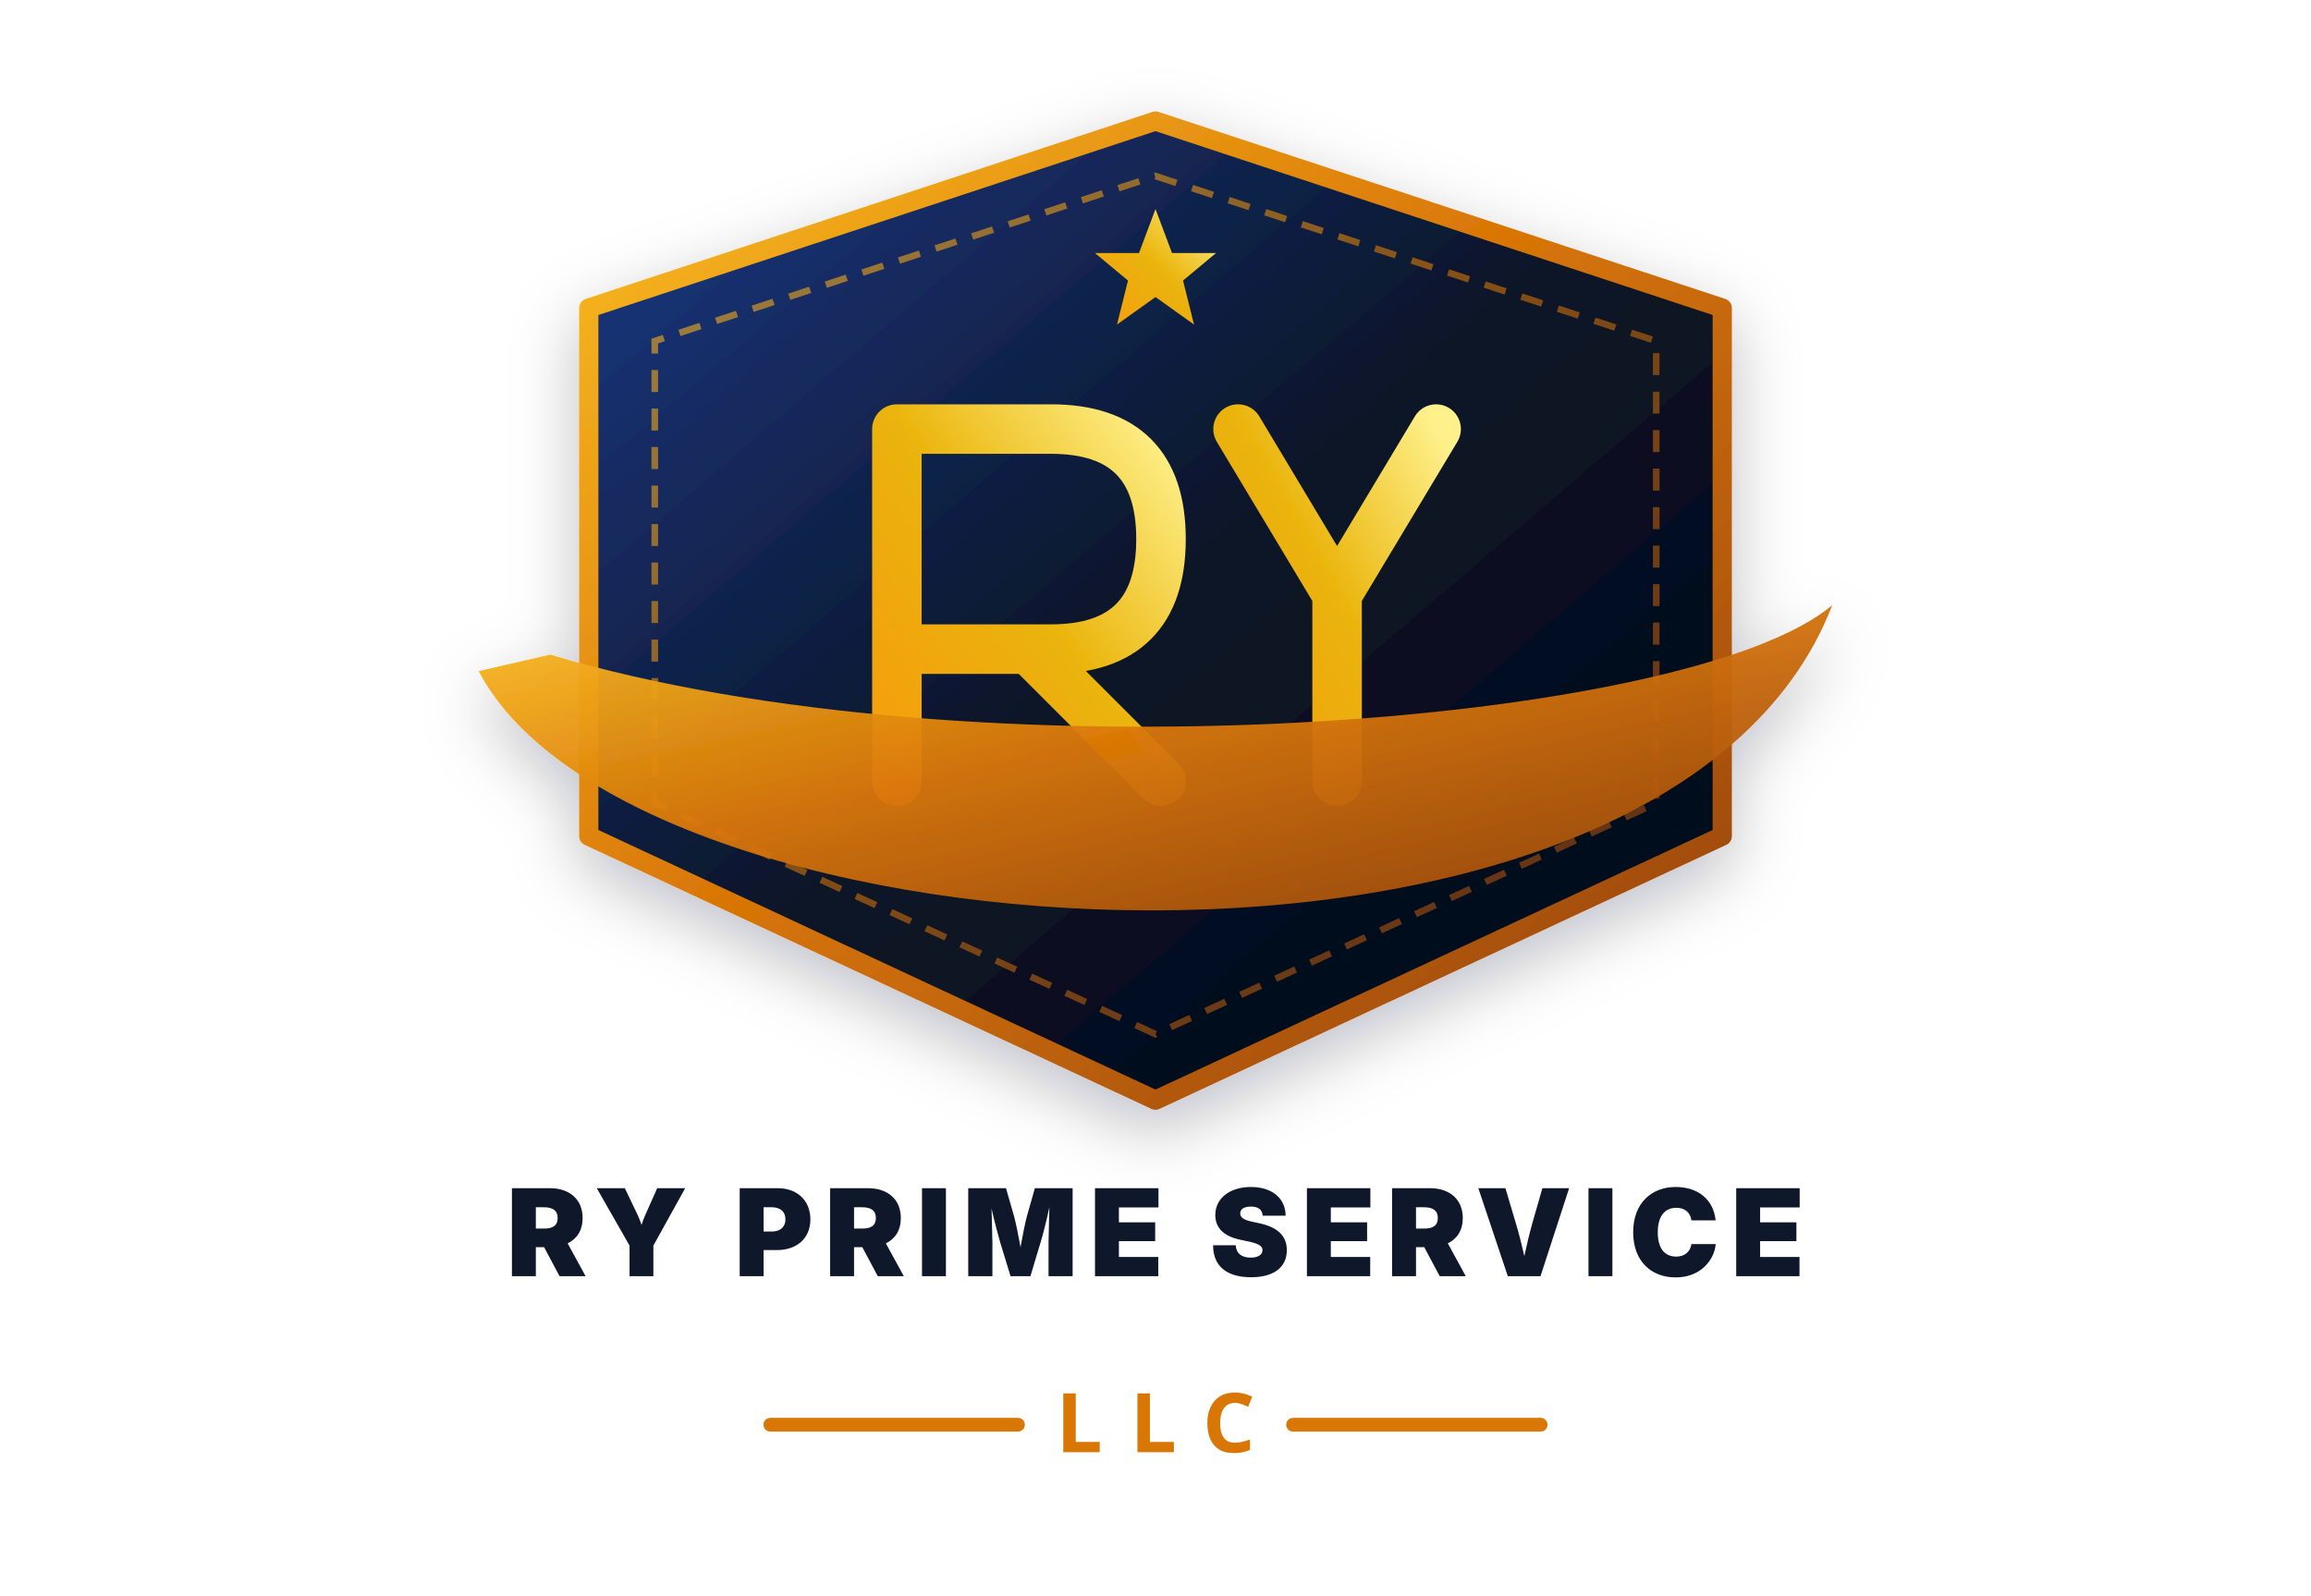
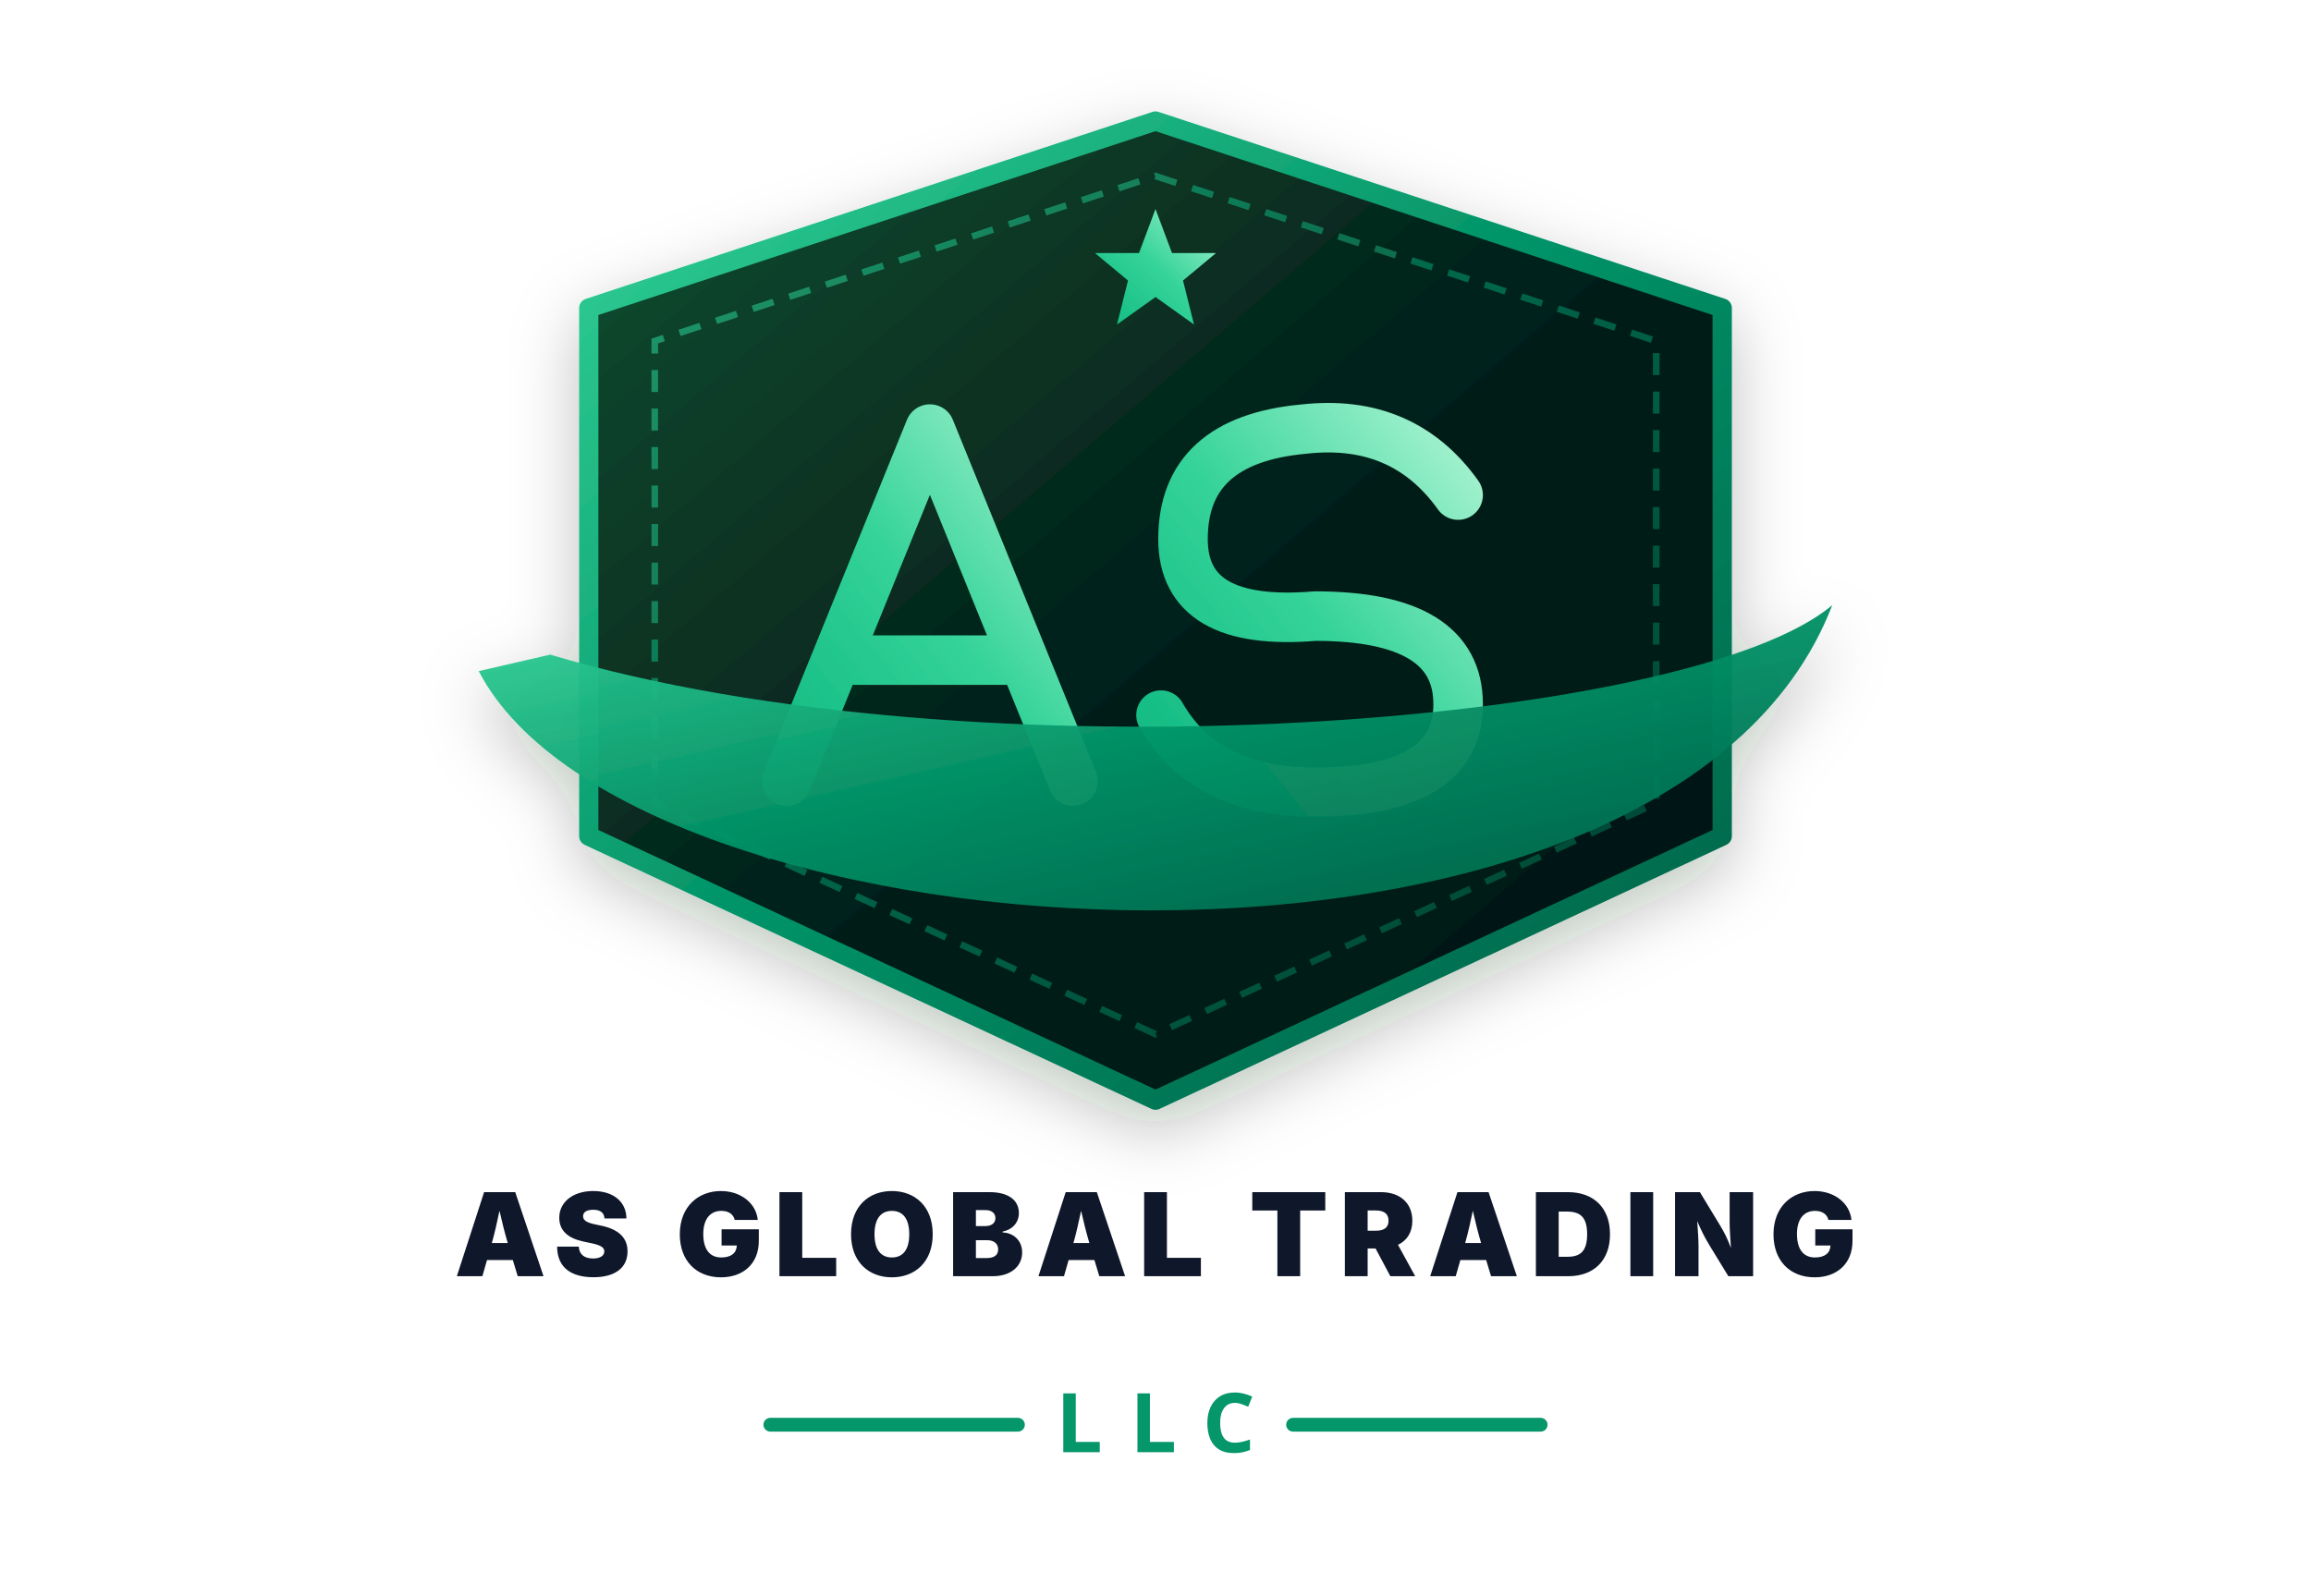
<svg xmlns="http://www.w3.org/2000/svg" viewBox="0 0 420 290" fill="none">
  <defs>
-     <linearGradient id="ryGold" x1="0%" y1="0%" x2="100%" y2="100%">
-       <stop offset="0%" stop-color="#fbbf24" />
-       <stop offset="45%" stop-color="#d97706" />
-       <stop offset="100%" stop-color="#92400e" />
+     <linearGradient id="asGold" x1="0%" y1="0%" x2="100%" y2="100%">
+       <stop offset="0%" stop-color="#34d399" />
+       <stop offset="45%" stop-color="#059669" />
+       <stop offset="100%" stop-color="#065f46" />
    </linearGradient>
-     <linearGradient id="ryNavy" x1="0%" y1="0%" x2="100%" y2="100%">
-       <stop offset="0%" stop-color="#1e3a8a" />
-       <stop offset="50%" stop-color="#091526" />
-       <stop offset="100%" stop-color="#020617" />
+     <linearGradient id="asNavy" x1="0%" y1="0%" x2="100%" y2="100%">
+       <stop offset="0%" stop-color="#0f5132" />
+       <stop offset="50%" stop-color="#04201a" />
+       <stop offset="100%" stop-color="#021510" />
    </linearGradient>
-     <linearGradient id="ryAccent" x1="0%" y1="100%" x2="100%" y2="0%">
-       <stop offset="0%" stop-color="#f59e0b" />
-       <stop offset="50%" stop-color="#eab308" />
-       <stop offset="100%" stop-color="#fef08a" />
+     <linearGradient id="asAccent" x1="0%" y1="100%" x2="100%" y2="0%">
+       <stop offset="0%" stop-color="#10b981" />
+       <stop offset="50%" stop-color="#34d399" />
+       <stop offset="100%" stop-color="#a7f3d0" />
    </linearGradient>
-     <filter id="ryShadow" x="-10%" y="-10%" width="120%" height="120%">
-       <feDropShadow dx="0" dy="4" stdDeviation="6" flood-color="#020617" flood-opacity="0.25" />
+     <filter id="asShadow" x="-10%" y="-10%" width="120%" height="120%">
+       <feDropShadow dx="0" dy="4" stdDeviation="6" flood-color="#021510" flood-opacity="0.25" />
    </filter>
  </defs>
-   <g transform="translate(65, 14)" filter="url(#ryShadow)">
-     <path d="M 145 8 L 248 42 L 248 138 L 145 186 L 42 138 L 42 42 Z" fill="url(#ryNavy)" stroke="url(#ryGold)" stroke-width="3.5" stroke-linejoin="round" />
-     <path d="M 145 18 L 236 48 L 236 132 L 145 174 L 54 132 L 54 48 Z" fill="none" stroke="url(#ryGold)" stroke-width="1.2" stroke-dasharray="4 3" opacity="0.6" />
-     <path d="M 98 64 L 98 128 M 98 64 L 126 64 Q 146 64 146 84 Q 146 104 126 104 L 98 104 M 122 104 L 146 128" fill="none" stroke="url(#ryAccent)" stroke-width="9" stroke-linecap="round" stroke-linejoin="round" />
-     <path d="M 160 64 L 178 94 L 196 64 M 178 94 L 178 128" fill="none" stroke="url(#ryAccent)" stroke-width="9" stroke-linecap="round" stroke-linejoin="round" />
-     <path d="M 22 108 C 50 162, 238 174, 268 96 C 242 118, 112 128, 35 105 Z" fill="url(#ryGold)" opacity="0.95" />
-     <polygon points="145,24 148,32 156,32 150,37 152,45 145,40 138,45 140,37 134,32 142,32" fill="url(#ryAccent)" />
+   <g transform="translate(65, 14)" filter="url(#asShadow)">
+     <path d="M 145 8 L 248 42 L 248 138 L 145 186 L 42 138 L 42 42 Z" fill="url(#asNavy)" stroke="url(#asGold)" stroke-width="3.5" stroke-linejoin="round" />
+     <path d="M 145 18 L 236 48 L 236 132 L 145 174 L 54 132 L 54 48 Z" fill="none" stroke="url(#asGold)" stroke-width="1.2" stroke-dasharray="4 3" opacity="0.6" />
+     <path d="M 78 128 L 104 64 L 130 128 M 88 106 L 120 106" fill="none" stroke="url(#asAccent)" stroke-width="9" stroke-linecap="round" stroke-linejoin="round" />
+     <path d="M 200 76 Q 190 62 172 64 Q 150 66 150 84 Q 150 100 174 98 Q 200 98 200 114 Q 200 130 174 130 Q 154 130 146 116" fill="none" stroke="url(#asAccent)" stroke-width="9" stroke-linecap="round" stroke-linejoin="round" />
+     <path d="M 22 108 C 50 162, 238 174, 268 96 C 242 118, 112 128, 35 105 Z" fill="url(#asGold)" opacity="0.95" />
+     <polygon points="145,24 148,32 156,32 150,37 152,45 145,40 138,45 140,37 134,32 142,32" fill="url(#asAccent)" />
  </g>
-   <text x="210" y="232" text-anchor="middle" font-family="'Plus Jakarta Sans', system-ui, -apple-system, sans-serif" font-size="22" font-weight="900" fill="#0f172a" letter-spacing="2">
-     RY PRIME SERVICE
+   <text x="210" y="232" text-anchor="middle" font-family="'Plus Jakarta Sans', system-ui, -apple-system, sans-serif" font-size="21" font-weight="900" fill="#0f172a" letter-spacing="2">
+     AS GLOBAL TRADING
  </text>
  <g transform="translate(210, 264)">
-     <line x1="-70" y1="-5" x2="-25" y2="-5" stroke="#d97706" stroke-width="2.5" stroke-linecap="round" />
-     <text x="0" y="0" text-anchor="middle" font-family="'Plus Jakarta Sans', system-ui, sans-serif" font-size="15" font-weight="800" fill="#d97706" letter-spacing="5">
+     <line x1="-70" y1="-5" x2="-25" y2="-5" stroke="#059669" stroke-width="2.5" stroke-linecap="round" />
+     <text x="0" y="0" text-anchor="middle" font-family="'Plus Jakarta Sans', system-ui, sans-serif" font-size="15" font-weight="800" fill="#059669" letter-spacing="5">
      LLC
    </text>
-     <line x1="25" y1="-5" x2="70" y2="-5" stroke="#d97706" stroke-width="2.5" stroke-linecap="round" />
+     <line x1="25" y1="-5" x2="70" y2="-5" stroke="#059669" stroke-width="2.5" stroke-linecap="round" />
  </g>
</svg>
